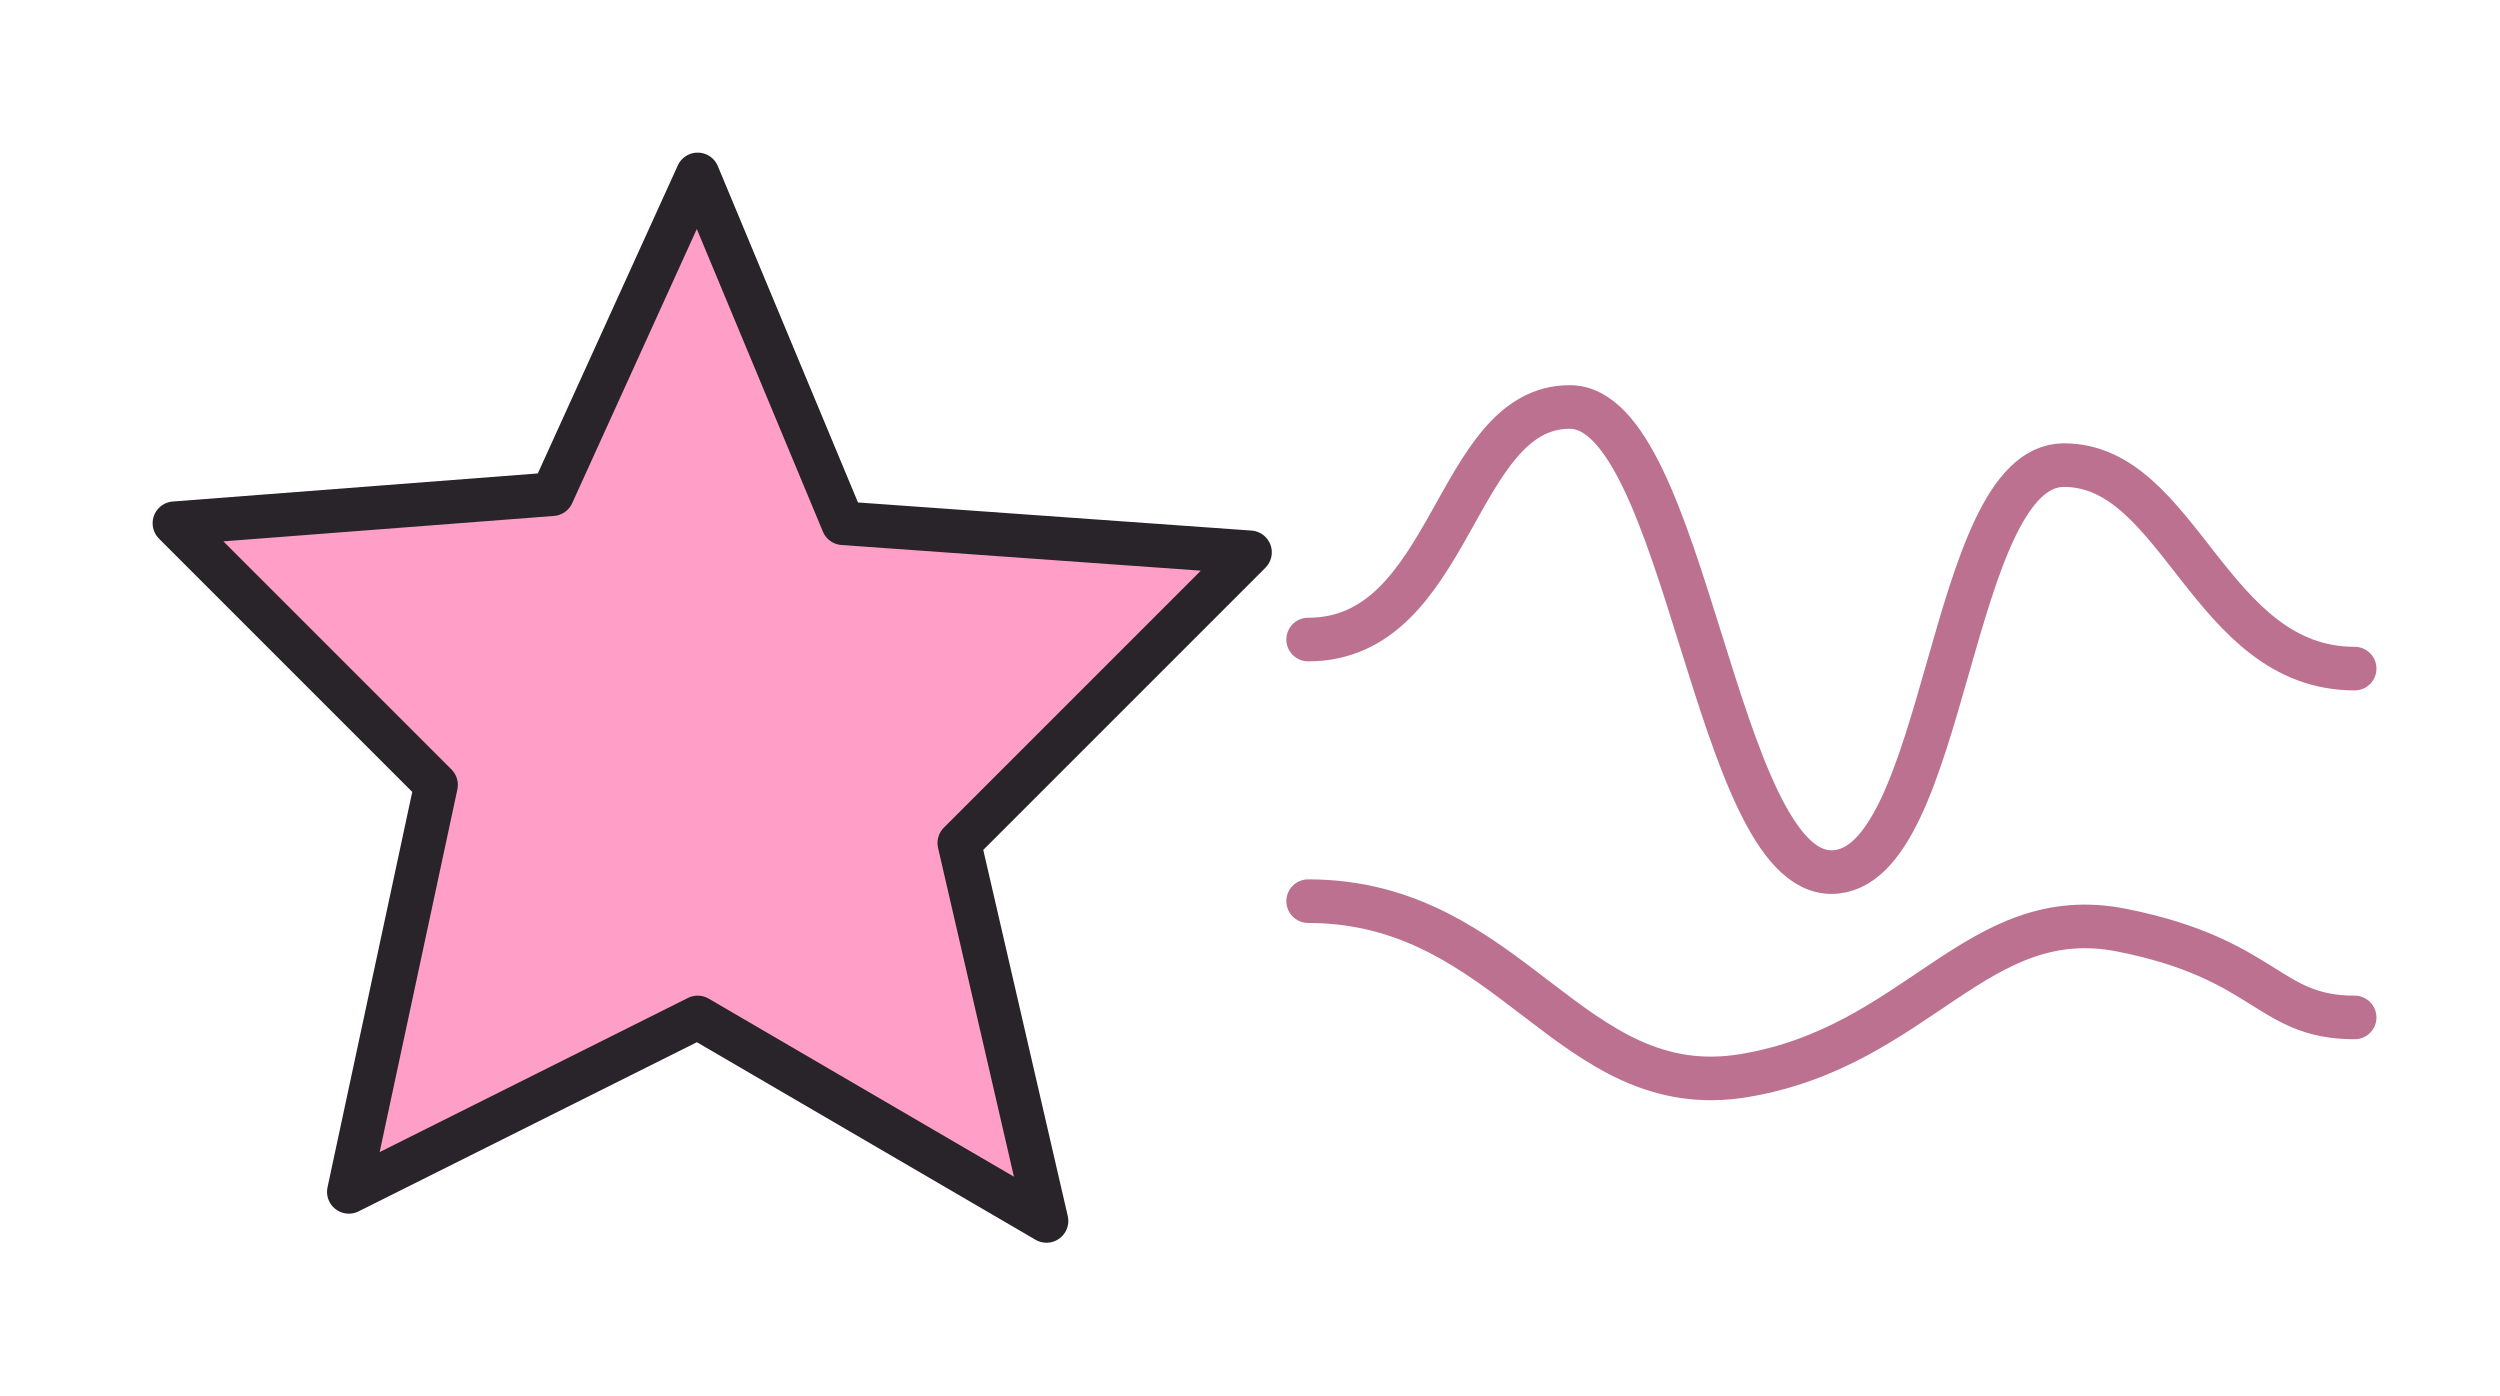
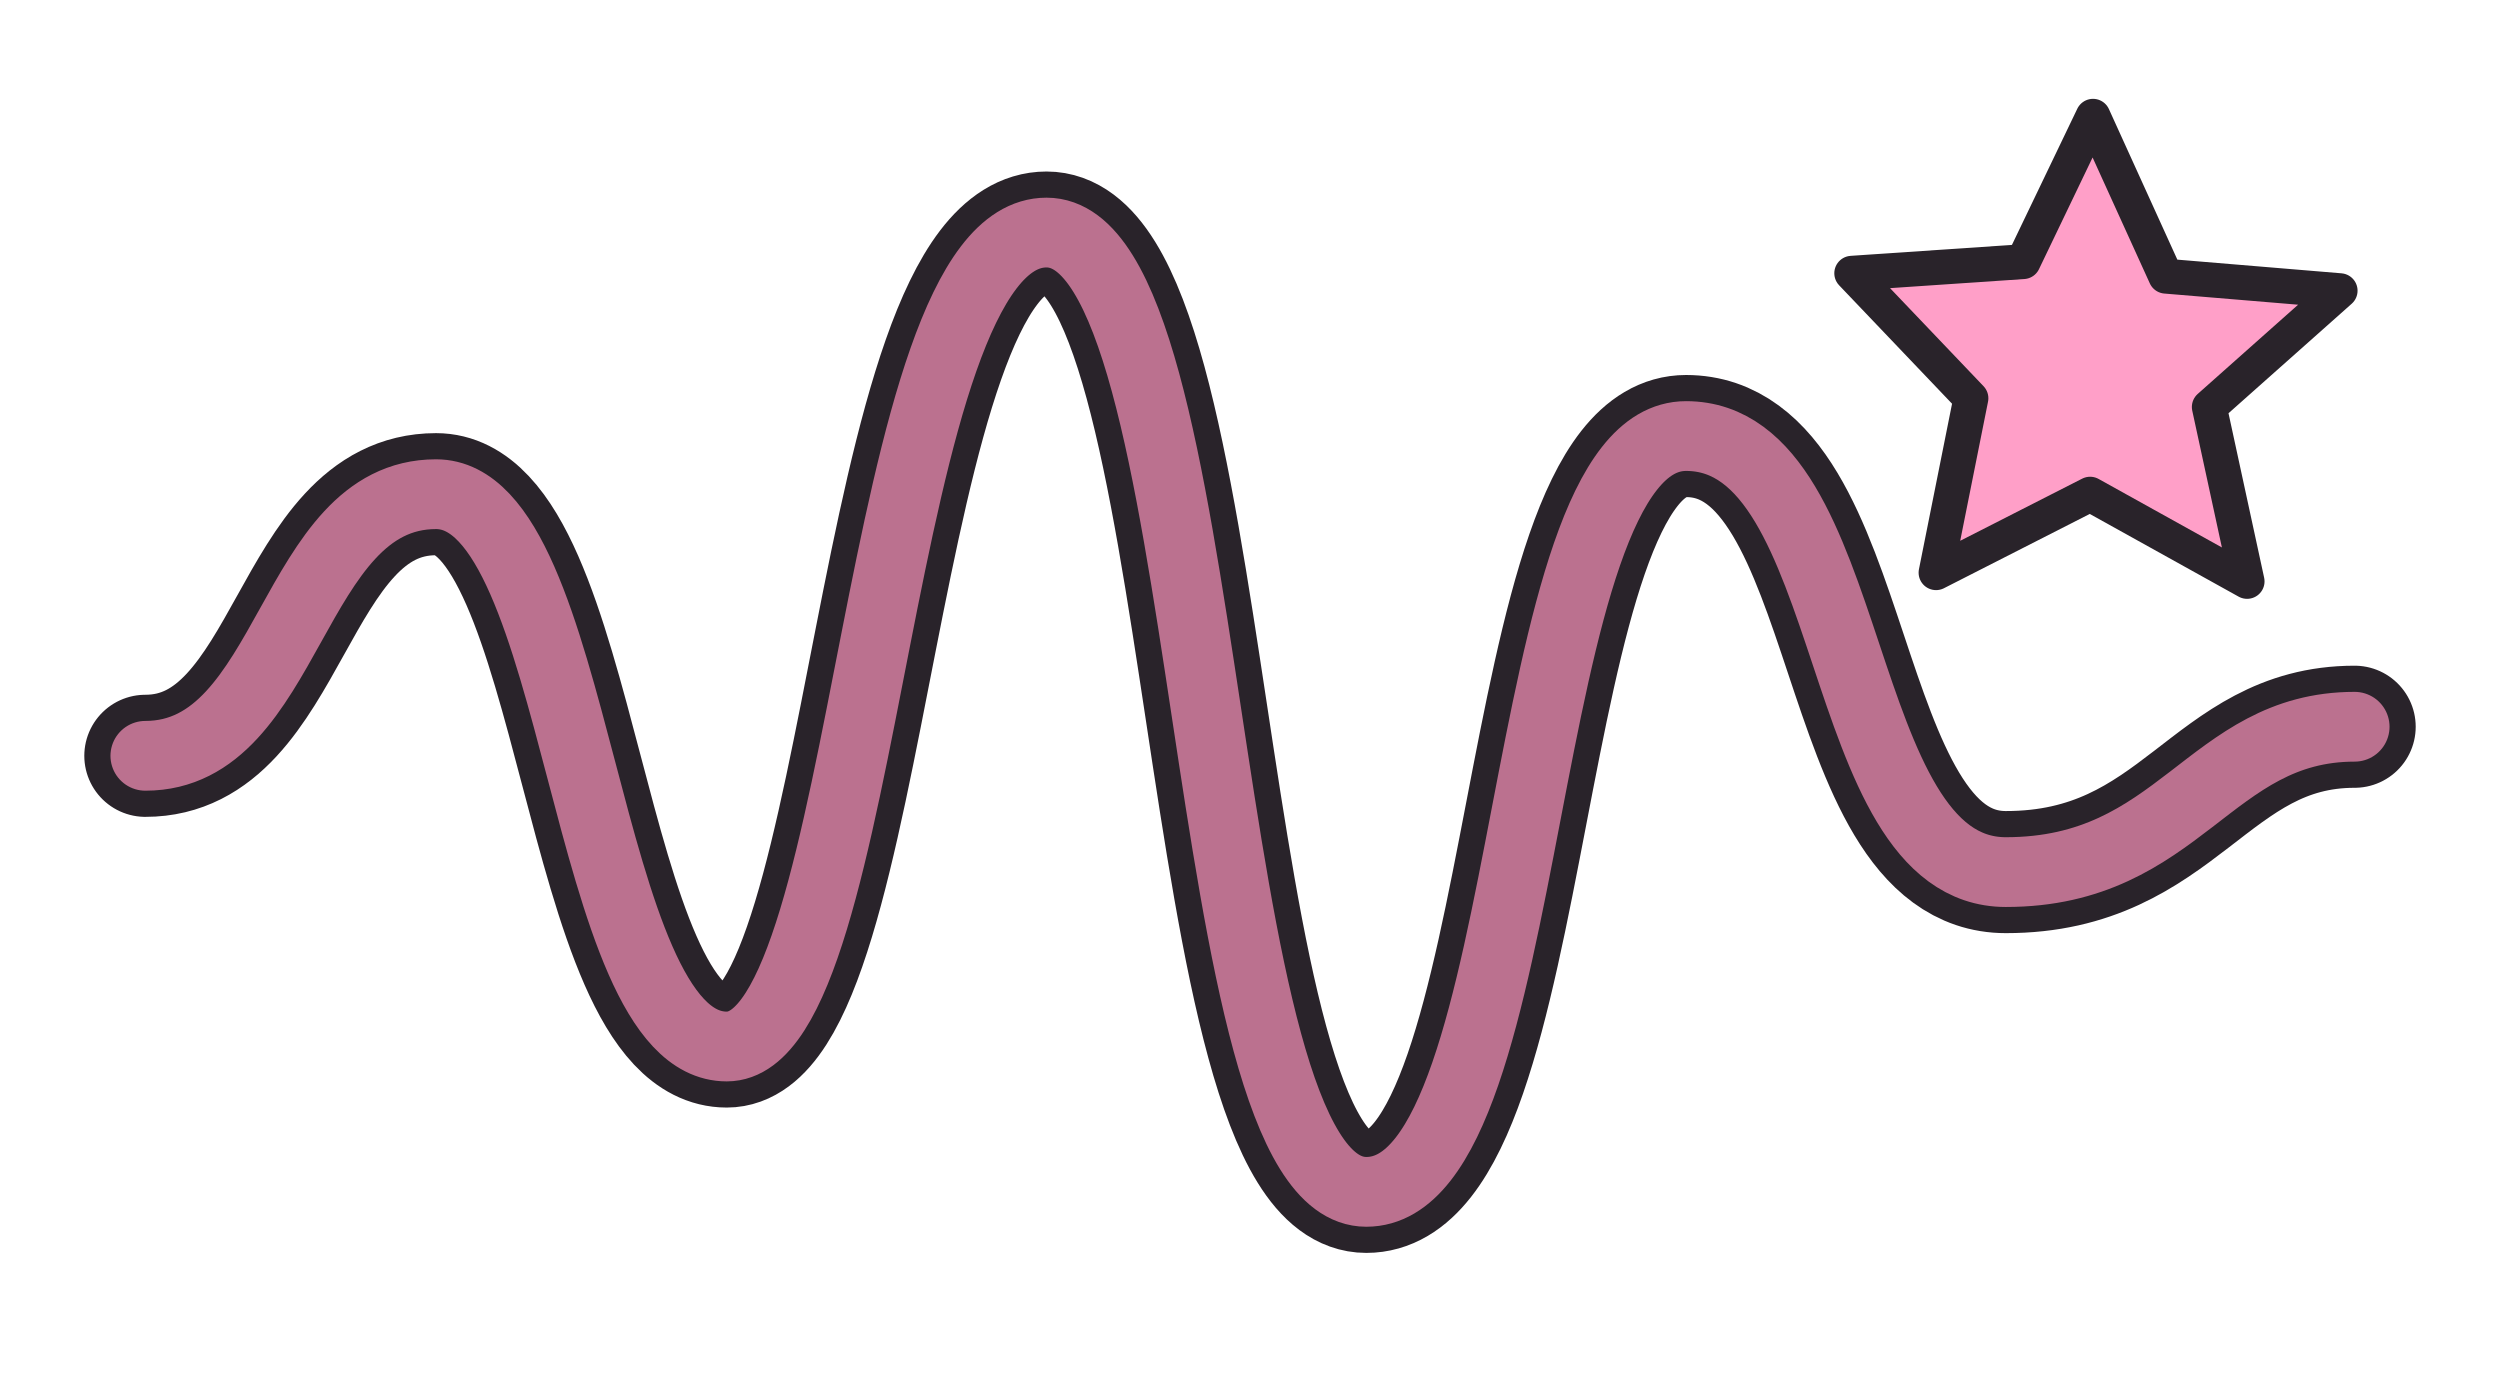
<svg xmlns="http://www.w3.org/2000/svg" viewBox="0 0 86 48" fill="none">
  <g stroke-linecap="round" stroke-linejoin="round">
-     <path d="m24 6 5 12 14 1-10 10 3 13-12-7-12 6 3-14-9-9 13-1Z" fill="#FF9FC8" stroke="#29232A" stroke-width="1.5" />
-     <path d="M45 22c5 0 5-8 9-8s5 16 9 16 4-14 8-14 5 7 10 7M45 31c7 0 9 7 15 6s8-6 13-5 5 3 8 3" stroke="#BB718F" stroke-width="1.5" />
+     <path d="M5 26c5 0 5-9 10-9s5 19 10 19 5-28 11-28 5 33 11 33 5-26 11-26 5 15 11 15 7-5 12-5" stroke="#29232A" stroke-width="4.2" />
+     <path d="M5 26c5 0 5-9 10-9s5 19 10 19 5-28 11-28 5 33 11 33 5-26 11-26 5 15 11 15 7-5 12-5" stroke="#BB718F" stroke-width="2.4" />
+     <path d="m72 4 2.5 5.5 6 .5-4.5 4 1.3 6-5.4-3-5.3 2.7 1.2-6-4.1-4.3 5.9-.4Z" fill="#FF9FC8" stroke="#29232A" stroke-width="1.2" />
  </g>
</svg>
